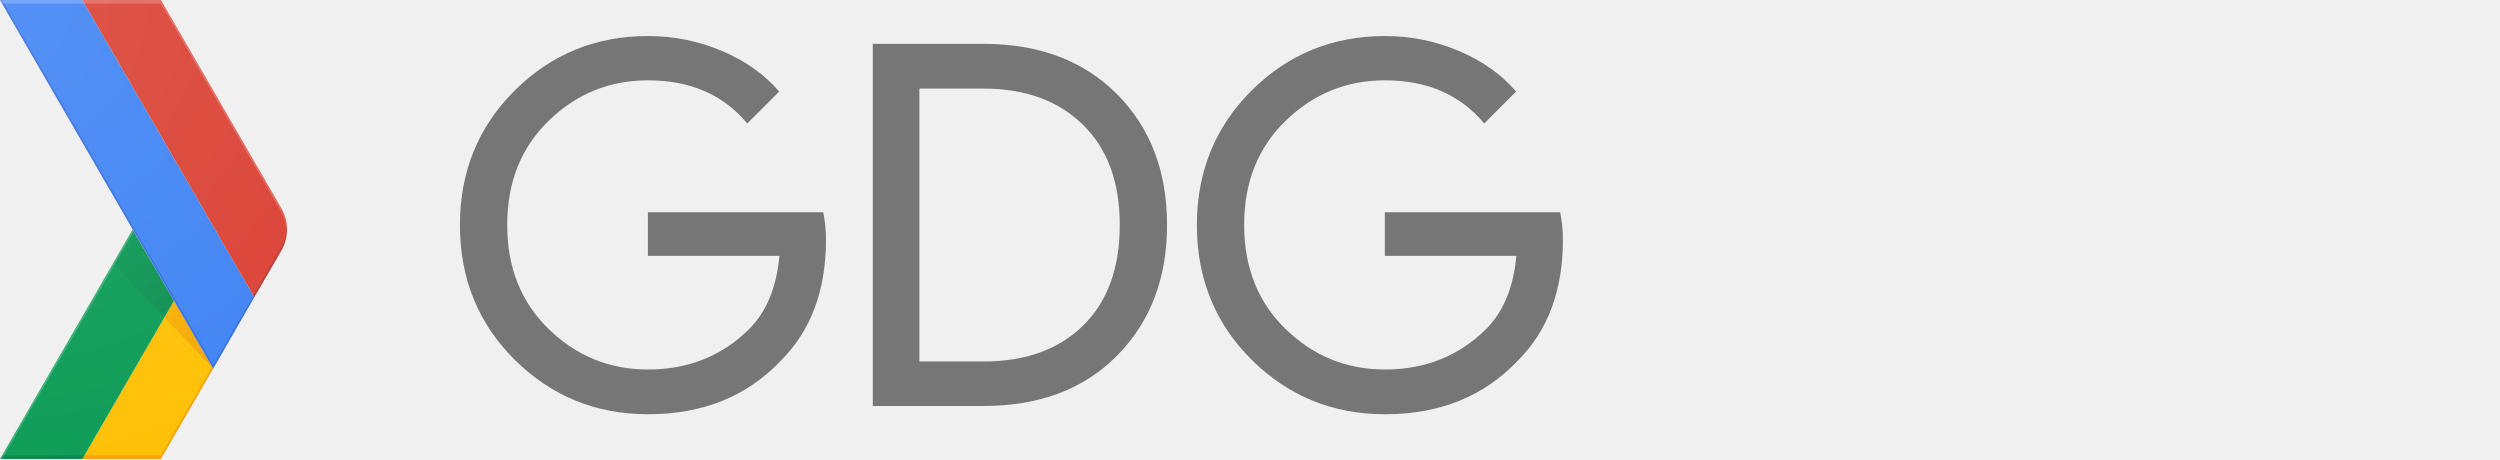
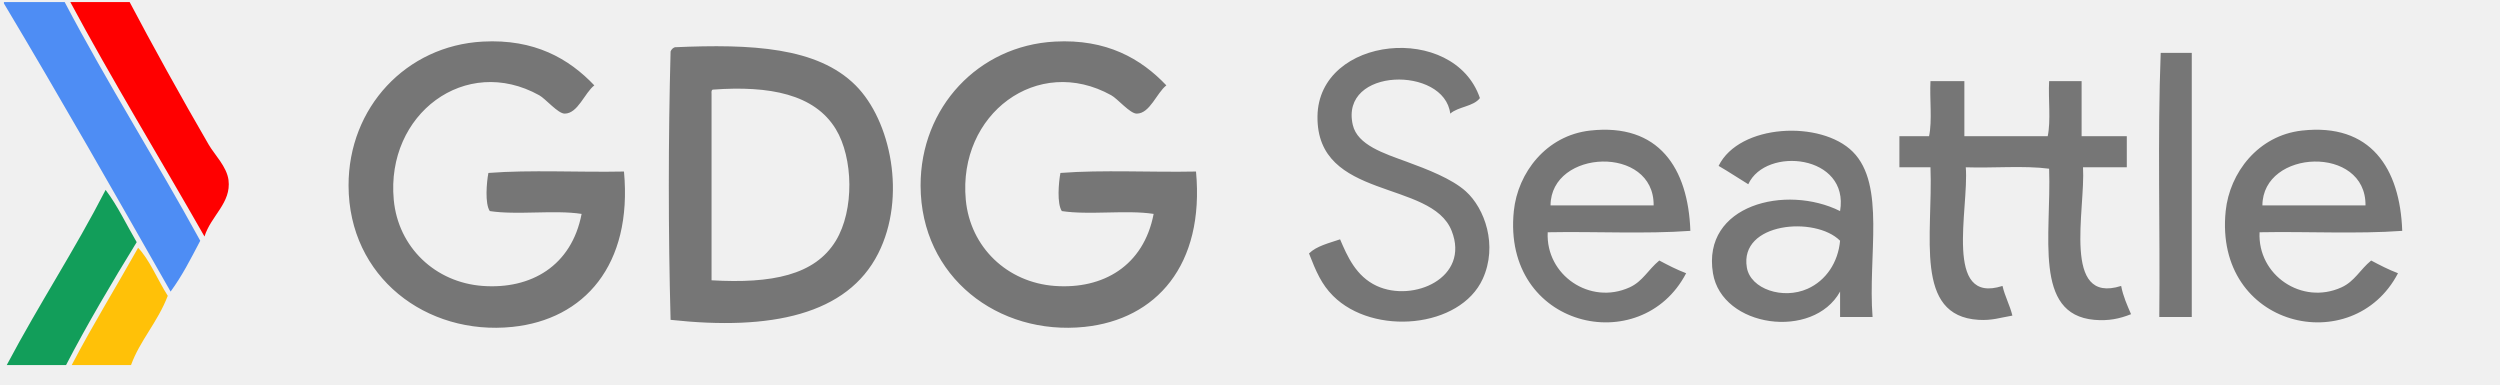
- <svg xmlns="http://www.w3.org/2000/svg" id="Layer_4" viewBox="0 0 1089.3 200" version="1.1">
-   <defs id="defs61" />
-   <style id="style3">.st0{fill:none;} .st1{fill:#FFC107;} .st2{fill:#0F9D58;} .st3{opacity:0.2;fill:#BF360C;enable-background:new ;} .st4{opacity:0.2;fill:#263238;enable-background:new ;} .st5{opacity:0.2;fill:#FFFFFF;enable-background:new ;} .st6{fill:url(#XMLID_91_);} .st7{fill:url(#XMLID_92_);} .st8{fill:#4285F4;} .st9{fill:#DB4437;} .st10{opacity:0.2;fill:#1A237E;enable-background:new ;} .st11{opacity:0.2;fill:#3E2723;enable-background:new ;} .st12{fill:url(#XMLID_93_);} .st13{fill:#767676;}</style>
-   <g id="XMLID_1_">
-     <g id="XMLID_50_">
-       <g id="XMLID_72_">
-         <path id="XMLID_7_" class="st0" d="M122.5 90.6L70.1 0H0l57.8 100L0 200h70.1l52.4-90.6c3.3-5.8 3.3-13 0-18.8z" />
-         <path id="XMLID_80_" class="st1" d="M92.4 159.8l-16.6-28.7L35.9 200h34.2l22.8-39.4z" />
-         <path id="XMLID_8_" class="st0" d="M122.5 90.6L70.1 0H0l57.8 100L0 200h70.1l52.4-90.6c3.3-5.8 3.3-13 0-18.8z" />
-         <path id="XMLID_39_" class="st2" d="M57.8 100l18 31.1L35.9 200H0z" />
-         <path id="XMLID_9_" class="st0" d="M122.5 90.6L70.1 0H0l57.8 100L0 200h70.1l52.4-90.6c3.3-5.8 3.3-13 0-18.8z" />
-         <path id="XMLID_38_" class="st3" d="M70.1 198.4H36.8l-.9 1.6h34.2l22.8-39.4-.5-.8z" />
-         <path id="XMLID_10_" class="st0" d="M122.5 90.6L70.1 0H0l57.8 100L0 200h70.1l52.4-90.6c3.3-5.8 3.3-13 0-18.8z" />
-         <path id="XMLID_37_" class="st4" d="M.9 198.4L0 200h35.9l.9-1.6z" />
-         <path id="XMLID_11_" class="st0" d="M122.5 90.6L70.1 0H0l57.8 100L0 200h70.1l52.4-90.6c3.3-5.8 3.3-13 0-18.8z" />
-         <path id="XMLID_36_" class="st5" d="M0 200h.9l57.4-99.2-.5-.8z" />
-         <path id="XMLID_12_" class="st0" d="M122.5 90.6L70.1 0H0l57.8 100L0 200h70.1l52.4-90.6c3.3-5.8 3.3-13 0-18.8z" />
-         <radialGradient id="XMLID_91_" cx="255.347" cy="61.086" r="44.264" gradientTransform="matrix(1.5625 0 0 -1.5625 -306.36 255.406)" gradientUnits="userSpaceOnUse">
-           <stop offset="0" stop-color="#BF360C" stop-opacity=".2" id="stop20" />
-           <stop offset="1" stop-color="#BF360C" stop-opacity=".02" id="stop22" />
-         </radialGradient>
-         <path id="XMLID_79_" class="st6" d="M92.9 160.6l-17.1-29.5-4.2 7.2z" />
-         <path id="XMLID_13_" class="st0" d="M122.5 90.6L70.1 0H0l57.8 100L0 200h70.1l52.4-90.6c3.3-5.8 3.3-13 0-18.8z" />
-         <radialGradient id="XMLID_92_" cx="255.222" cy="60.806" r="44.623" gradientTransform="matrix(1.5625 0 0 -1.5625 -306.36 255.406)" gradientUnits="userSpaceOnUse">
-           <stop offset="0" stop-color="#263238" stop-opacity=".2" id="stop27" />
-           <stop offset="1" stop-color="#263238" stop-opacity=".02" id="stop29" />
-         </radialGradient>
-         <path id="XMLID_78_" class="st7" d="M71.6 138.3l4.2-7.2-18-31.1-8.5 14.8z" />
-         <path id="XMLID_14_" class="st0" d="M122.5 90.6L70.1 0H0l57.8 100L0 200h70.1l52.4-90.6c3.3-5.8 3.3-13 0-18.8z" />
-         <g id="XMLID_75_">
-           <g id="XMLID_76_">
-             <path id="XMLID_77_" class="st8" d="M35.9 0H0l92.9 160.6 17.9-31.1z" />
-           </g>
-         </g>
-         <path id="XMLID_15_" class="st0" d="M122.5 90.6L70.1 0H0l57.8 100L0 200h70.1l52.4-90.6c3.3-5.8 3.3-13 0-18.8z" />
-         <path id="XMLID_35_" class="st9" d="M122.5 109.4c3.4-5.8 3.4-13 0-18.8L70.1 0H35.9l74.9 129.5 11.7-20.1z" />
-         <path id="XMLID_16_" class="st0" d="M122.5 90.6L70.1 0H0l57.8 100L0 200h70.1l52.4-90.6c3.3-5.8 3.3-13 0-18.8z" />
-         <path id="XMLID_34_" class="st10" d="M110.8 129.5l-.4-.8L92.9 159 .9 0H0l92.9 160.6 17.9-31.1z" />
-         <path id="XMLID_17_" class="st0" d="M122.5 90.6L70.1 0H0l57.8 100L0 200h70.1l52.4-90.6c3.3-5.8 3.3-13 0-18.8z" />
-         <path id="XMLID_2_" class="st5" d="M70.1 1.6l52.4 90.6c1.5 2.7 2.3 5.6 2.5 8.6.1-3.5-.7-7-2.5-10.2L70.1 0H0l.9 1.6h69.2z" />
-         <path id="XMLID_18_" class="st0" d="M122.5 90.6L70.1 0H0l57.8 100L0 200h70.1l52.4-90.6c3.3-5.8 3.3-13 0-18.8z" />
-         <path id="XMLID_74_" class="st11" d="M110.8 129.5l11.6-20.1c1.8-3.1 2.6-6.7 2.5-10.2-.1 3-.9 5.9-2.5 8.6l-12.1 20.9.5.8z" />
-         <path id="XMLID_19_" class="st0" d="M122.5 90.6L70.1 0H0l57.8 100L0 200h70.1l52.4-90.6c3.3-5.8 3.3-13 0-18.8z" />
-         <radialGradient id="XMLID_93_" cx="195.071" cy="162.46" r="134.35" gradientTransform="matrix(1.5625 0 0 -1.5625 -306.36 255.406)" gradientUnits="userSpaceOnUse">
-           <stop offset="0" stop-color="#FFF" stop-opacity=".1" id="stop46" />
-           <stop offset="1" stop-color="#FFF" stop-opacity="0" id="stop48" />
-         </radialGradient>
-         <path id="XMLID_73_" class="st12" d="M122.5 90.6L70.1 0H0l57.8 100L0 200h70.1l52.4-90.6c3.3-5.8 3.3-13 0-18.8z" />
-       </g>
-     </g>
-   </g>
-   <g id="XMLID_6_">
-     <path id="XMLID_3_" class="st13" d="M359.9 104.4c0 22-6.5 39.6-19.6 52.7-14.8 15.6-34.1 23.4-57.9 23.4-22.8 0-42.1-7.9-58.1-23.7-15.9-15.8-23.9-35.4-23.9-58.7s8-42.9 23.9-58.7c15.9-15.8 35.3-23.7 58.1-23.7 11.3 0 22.1 2.2 32.4 6.6 10.3 4.4 18.5 10.3 24.7 17.6l-13.9 13.9C315.1 41.2 300.7 35 282.3 35c-16.6 0-31 5.8-43.1 17.5C227.1 64.2 221 79.3 221 98s6.1 33.8 18.2 45.5 26.5 17.5 43.1 17.5c17.6 0 32.3-5.9 44.1-17.6 7.6-7.6 12-18.3 13.2-31.9h-57.3v-19h76.4c.8 4.1 1.2 8.1 1.2 11.9z" />
-     <path id="XMLID_20_" class="st13" d="M380.3 176.9V19.1h48.2c24.2 0 43.6 7.3 58.2 21.9 14.5 14.6 21.8 33.6 21.8 57s-7.3 42.3-21.8 57c-14.5 14.6-33.9 21.9-58.2 21.9h-48.2zm20.3-19.4h28c18.2 0 32.6-5.2 43.3-15.6 10.6-10.4 16-25 16-43.8 0-18.7-5.3-33.2-16-43.7s-25.1-15.8-43.3-15.8h-28v118.9z" />
-     <path id="XMLID_23_" class="st13" d="M681 104.4c0 22-6.5 39.6-19.6 52.7-14.8 15.6-34.1 23.4-57.9 23.4-22.8 0-42.1-7.9-58.1-23.7-15.9-15.8-23.9-35.4-23.9-58.7s8-42.9 23.9-58.7c15.9-15.8 35.3-23.7 58.1-23.7 11.3 0 22.1 2.2 32.4 6.6 10.3 4.4 18.5 10.3 24.7 17.6l-13.9 13.9C636.2 41.2 621.8 35 603.4 35c-16.6 0-31 5.8-43.1 17.5-12.1 11.7-18.2 26.8-18.2 45.5s6.1 33.8 18.2 45.5 26.5 17.5 43.1 17.5c17.6 0 32.3-5.9 44.1-17.6 7.6-7.6 12-18.3 13.2-31.9h-57.3v-19h76.4c.8 4.1 1.2 8.1 1.2 11.9z" />
-   </g>
+ <svg xmlns="http://www.w3.org/2000/svg" width="637.201" height="97.92" viewBox="0 0 637.201 97.92">
+   <path fill-rule="evenodd" clip-rule="evenodd" fill="#4E8DF4" d="M1 .88V.52h15.48c11.092 21.094 23.116 39.95 34.56 60.84-2.622 4.99-4.534 8.793-7.56 12.96C29.34 49.467 15.277 24.763 1 .88z" />
+   <path fill-rule="evenodd" clip-rule="evenodd" fill="#F00" d="M17.92.52h15.12C38.42 10.75 46.347 25.1 53.2 36.88c1.46 2.51 4.605 5.604 5.04 9 .746 5.836-4.468 9.102-6.12 14.4C40.84 40.468 28.276 19.855 17.92.52z" />
+   <path fill-rule="evenodd" clip-rule="evenodd" fill="#767676" d="M151.48 21.76c-2.477 1.912-4.188 7.2-7.56 7.2-1.71 0-4.832-3.764-6.48-4.68-18.793-10.447-39.115 4.797-37.08 26.64 1.128 12.115 10.584 21.08 22.68 21.96 12.3.896 22.658-5.1 25.2-18.36-6.965-1.074-16.433.354-23.4-.72-1.276-1.89-.823-7.273-.36-9.72 10.803-.837 23.157-.122 34.56-.36 2.214 23.892-10.175 37.715-28.44 39.6-21.917 2.264-41.71-12.658-41.76-36-.043-19.962 14.726-35.673 34.2-36.72 13.2-.71 21.965 4.337 28.44 11.16zm145.8 0c-2.476 1.912-4.187 7.2-7.56 7.2-1.71 0-4.83-3.764-6.48-4.68-18.792-10.447-39.114 4.797-37.08 26.64 1.13 12.115 10.585 21.08 22.68 21.96 12.302.896 22.66-5.1 25.2-18.36-6.964-1.074-16.432.354-23.4-.72-1.275-1.89-.822-7.273-.36-9.72 10.804-.837 23.158-.122 34.56-.36 2.215 23.892-10.174 37.715-28.44 39.6-21.916 2.264-41.708-12.658-41.76-36-.042-19.96 14.726-35.673 34.2-36.72 13.2-.71 21.965 4.337 28.44 11.16zM172 12.04c19.544-.857 36.31-.05 46.08 9.72 8.98 8.98 13.028 28.47 5.76 42.84-7.892 15.604-27.303 19.726-52.92 16.92-.6-21.96-.6-46.438 0-68.4.202-.518.562-.88 1.08-1.08zm9.36 11.88v47.52c15.333.897 26.345-1.288 31.68-10.08 4.75-7.824 4.44-21.124 0-28.44-5.408-8.91-16.876-11.143-31.32-10.08-.42.06-.39.57-.36 1.08zM377.2 25c-1.655 2.185-5.522 2.157-7.56 3.96-1.467-12.16-28.228-11.867-24.84 2.88 1.18 5.14 8.002 7.277 13.68 9.36 5.4 1.98 11.574 4.373 15.12 7.56 4.85 4.356 8.204 13.802 4.32 22.32-5.73 12.57-27.86 14.618-38.16 4.32-2.924-2.924-4.33-6.197-6.12-10.8 1.935-1.906 5.062-2.62 7.92-3.6 1.833 4.28 4.045 9.43 9.36 11.88 9.258 4.267 23.813-2.036 19.08-14.04-5.17-13.117-34.445-7.694-34.2-29.16.236-20.617 34.822-23.997 41.4-4.68zm173.52-11.52h7.92V80.8h-8.28c.24-22.32-.48-45.6.36-67.32zm-50.04 7.2v14.04h21.24c.84-3.96.12-9.48.36-14.04h8.28v14.04h11.52v7.92h-11.16c.646 10.87-5.454 35.058 9.72 30.24.525 2.716 1.552 4.93 2.52 7.2-2.885 1.147-5.7 1.763-9.36 1.44-15.613-1.377-10.916-21.516-11.52-38.52-6.36-.84-14.278-.12-21.24-.36.838 10.56-5.744 35.105 9.36 30.24.627 2.733 1.862 4.857 2.52 7.56-3.277.56-5.195 1.287-8.64 1.08-16.548-1-11.57-21.484-12.24-38.88h-7.92v-7.92h7.56c.84-3.962.122-9.48.36-14.04h8.64zm-69.84 38.16c-11.402.837-24.356.122-36.36.36-.545 10.91 10.78 18.646 20.88 14.04 3.354-1.528 4.687-4.474 7.562-6.84 2.194 1.165 4.404 2.315 6.84 3.24-11.46 22.02-46.97 13.934-43.92-15.84 1-9.778 8.274-19.272 19.44-20.52 17.496-1.957 25.003 9.57 25.56 25.56zm-35.64-6.48h26.28c.192-15.41-26.2-14.413-26.28 0zm82.08 28.44H469v-6.48c-6.853 12.38-30.12 9.2-32.4-4.68-2.86-17.44 18.63-22.72 32.4-15.84 2.43-14.39-18.945-16.572-23.4-6.84-2.533-1.545-4.976-3.184-7.56-4.68 5.283-10.735 26.105-11.695 34.2-3.6 8.422 8.42 3.827 26.496 5.04 42.12zm-32.04-12.6c.94 5.48 9.182 8.22 15.48 5.4 4.71-2.107 7.778-6.732 8.28-12.24-6.29-6.34-25.737-4.693-23.76 6.84zm167.04-9.36c-11.402.837-24.356.122-36.36.36-.545 10.91 10.78 18.646 20.88 14.04 3.354-1.528 4.687-4.474 7.562-6.84 2.194 1.165 4.404 2.315 6.84 3.24-11.46 22.02-46.97 13.932-43.92-15.84 1-9.778 8.274-19.272 19.44-20.52 17.497-1.957 25.003 9.57 25.56 25.56zm-35.64-6.48h26.28c.192-15.41-26.2-14.413-26.28 0z" />
+   <path fill-rule="evenodd" clip-rule="evenodd" fill="#129E5A" d="M26.92 48.4c3.05 4.03 5.3 8.858 7.92 13.32-6.266 10.187-12.765 21.196-18 31.32H1.72c8.562-16.123 17.184-29.056 25.2-44.64z" />
+   <path fill-rule="evenodd" clip-rule="evenodd" fill="#FFC108" d="M35.2 63.16c2.873 2.964 4.914 8.063 7.56 12.24-2.607 6.772-7.103 11.4-9.36 17.64H18.28c5.64-10.754 11.095-19.488 16.92-29.88z" />
</svg>
